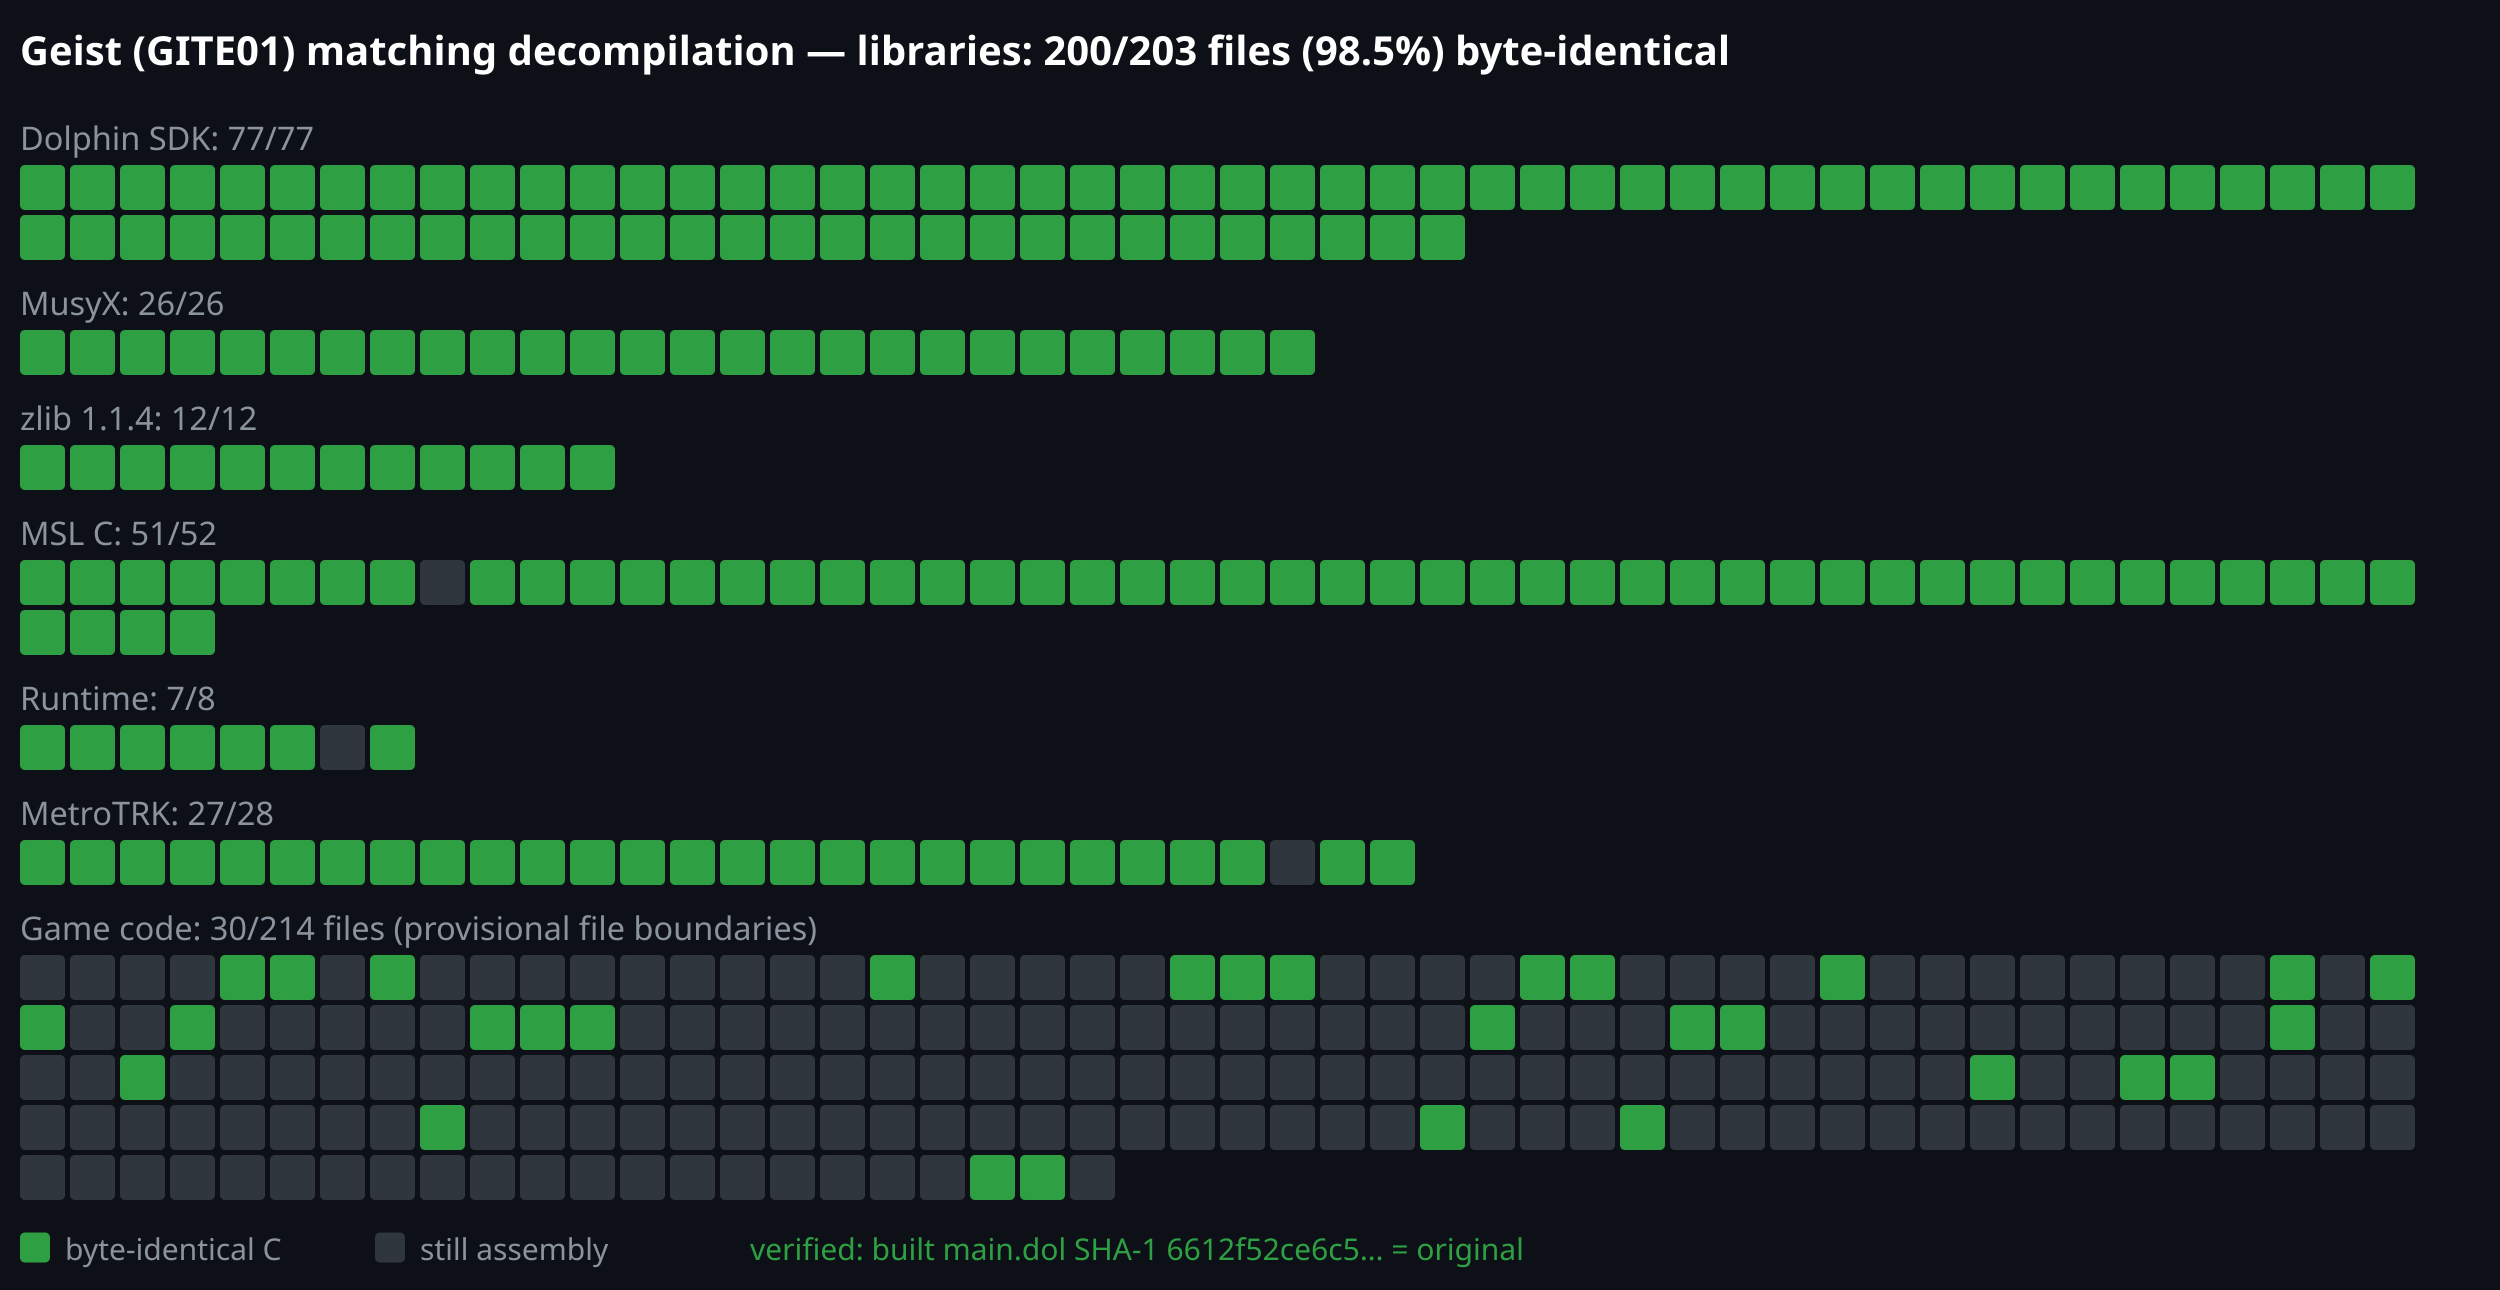
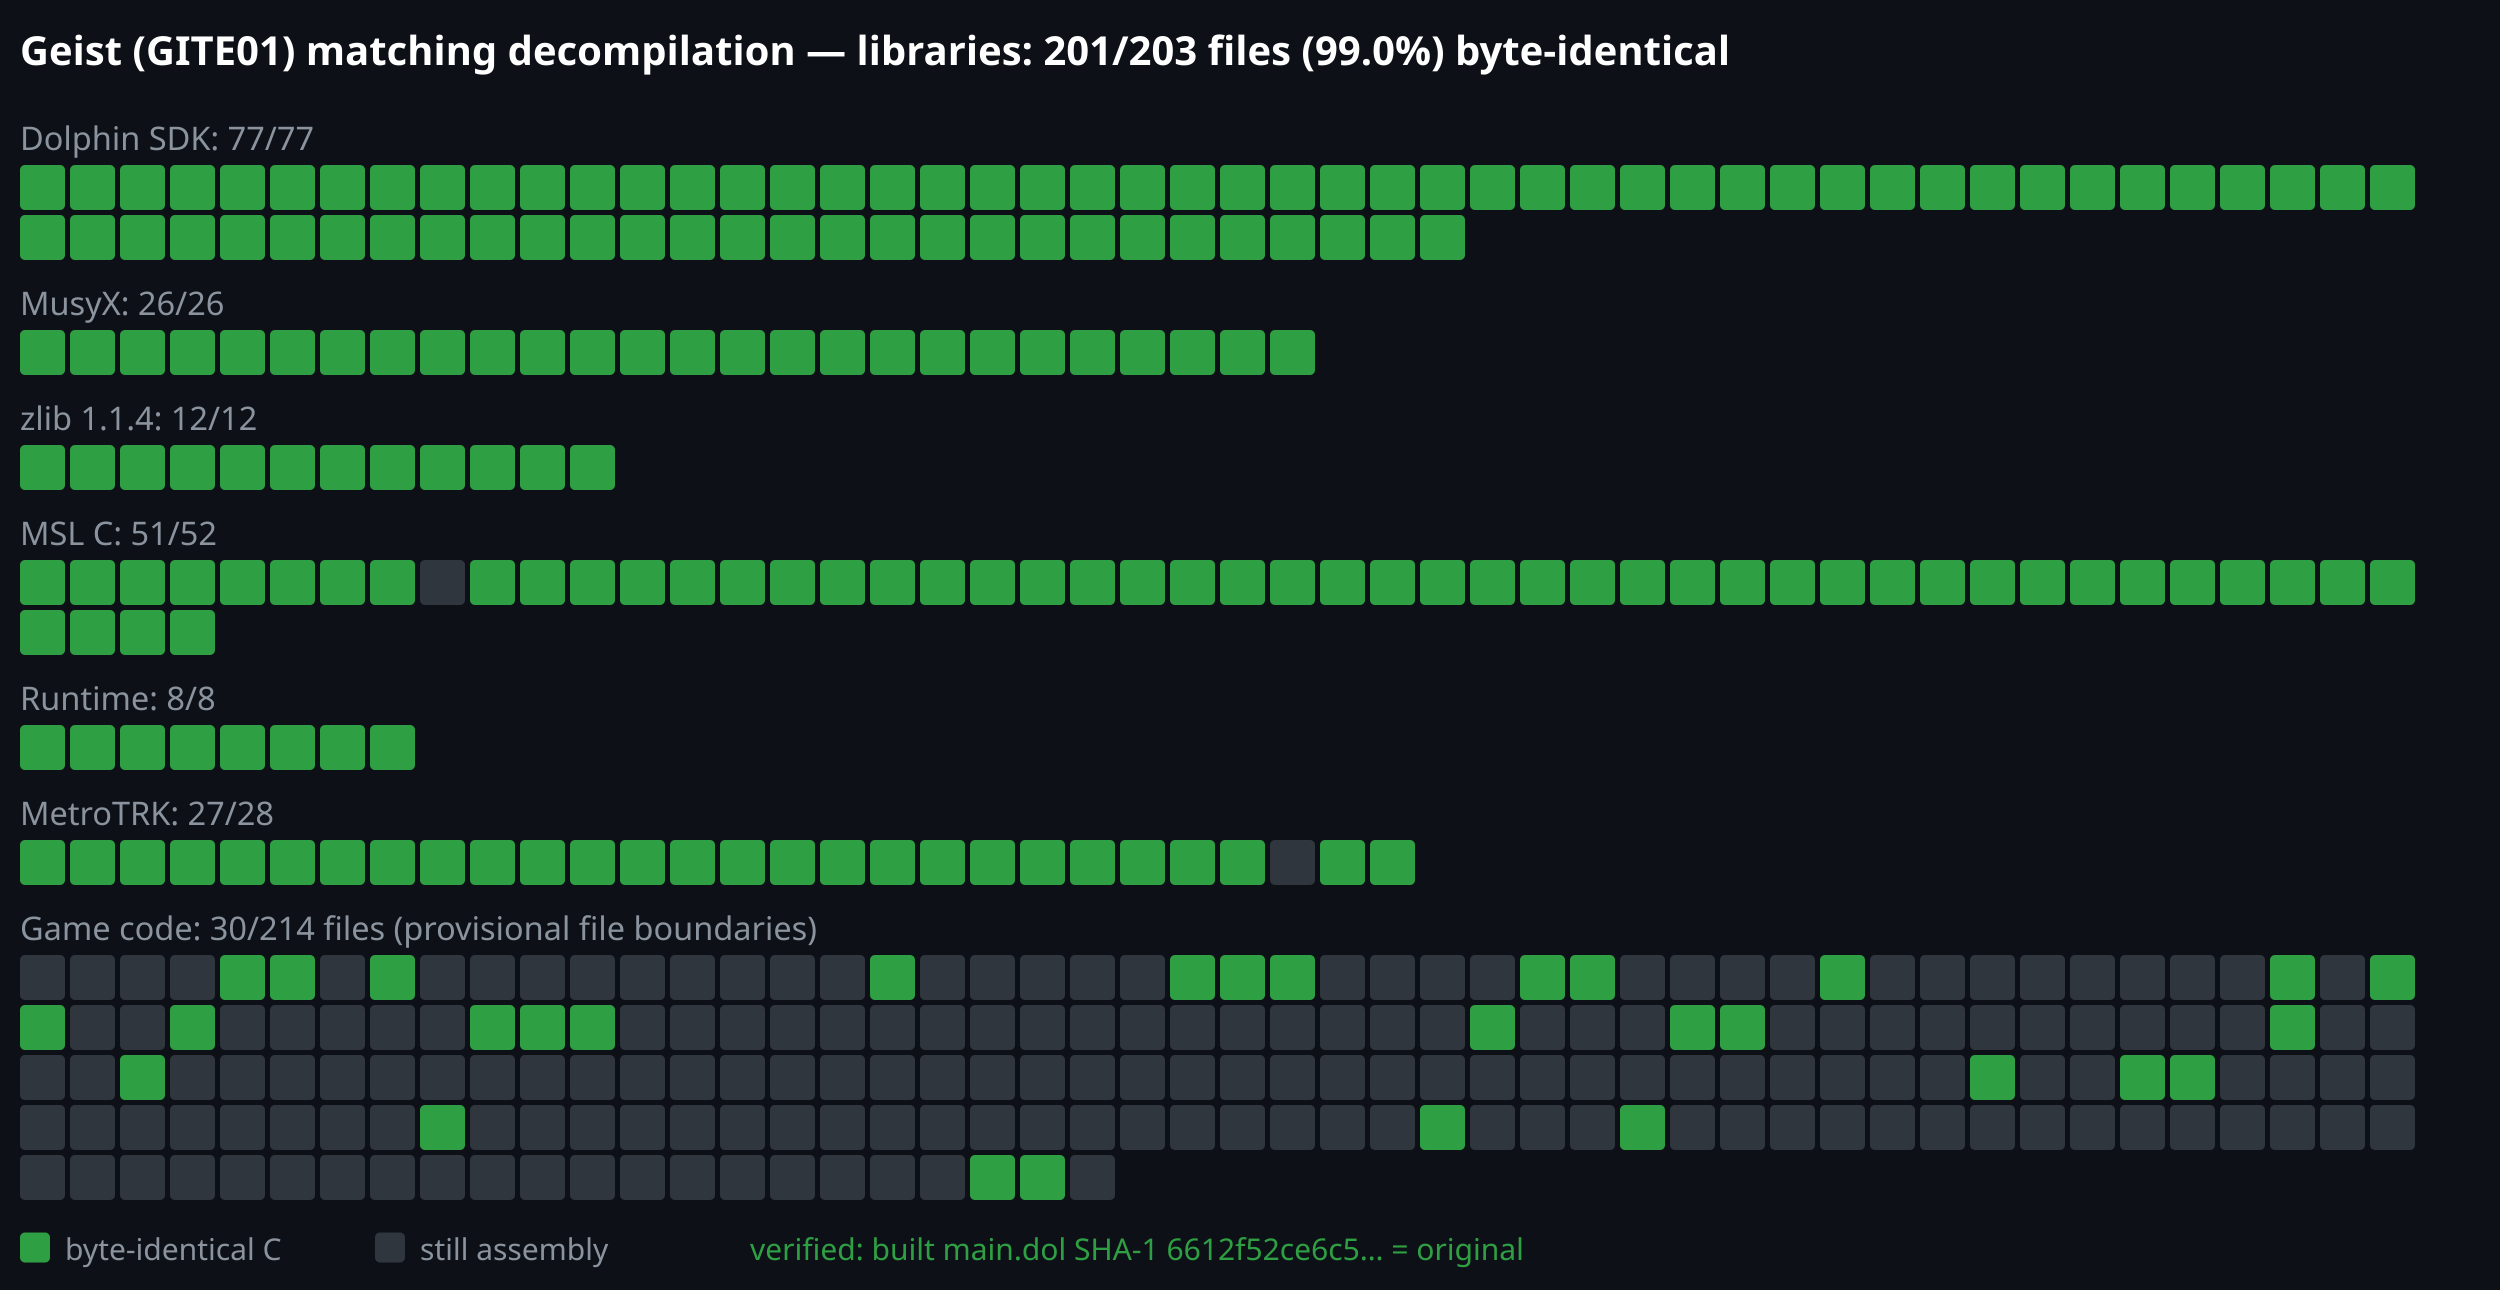
<svg xmlns="http://www.w3.org/2000/svg" viewBox="0 0 1000 516" width="1000" height="516">
  <rect width="1000" height="516" fill="#0d1117" />
-   <text x="8" y="26" font-family="sans-serif" font-size="16" font-weight="bold" fill="#ffffff">Geist (GITE01) matching decompilation — libraries: 200/203 files (98.5%) byte-identical</text>
+   <text x="8" y="26" font-family="sans-serif" font-size="16" font-weight="bold" fill="#ffffff">Geist (GITE01) matching decompilation — libraries: 201/203 files (99.0%) byte-identical</text>
  <text x="8" y="60" font-family="sans-serif" font-size="13" font-weight="normal" fill="#8b949e">Dolphin SDK: 77/77</text>
  <rect x="8" y="66" width="18" height="18" rx="2" fill="#2ea043" />
  <rect x="28" y="66" width="18" height="18" rx="2" fill="#2ea043" />
  <rect x="48" y="66" width="18" height="18" rx="2" fill="#2ea043" />
  <rect x="68" y="66" width="18" height="18" rx="2" fill="#2ea043" />
  <rect x="88" y="66" width="18" height="18" rx="2" fill="#2ea043" />
  <rect x="108" y="66" width="18" height="18" rx="2" fill="#2ea043" />
  <rect x="128" y="66" width="18" height="18" rx="2" fill="#2ea043" />
  <rect x="148" y="66" width="18" height="18" rx="2" fill="#2ea043" />
  <rect x="168" y="66" width="18" height="18" rx="2" fill="#2ea043" />
  <rect x="188" y="66" width="18" height="18" rx="2" fill="#2ea043" />
  <rect x="208" y="66" width="18" height="18" rx="2" fill="#2ea043" />
  <rect x="228" y="66" width="18" height="18" rx="2" fill="#2ea043" />
  <rect x="248" y="66" width="18" height="18" rx="2" fill="#2ea043" />
  <rect x="268" y="66" width="18" height="18" rx="2" fill="#2ea043" />
  <rect x="288" y="66" width="18" height="18" rx="2" fill="#2ea043" />
  <rect x="308" y="66" width="18" height="18" rx="2" fill="#2ea043" />
  <rect x="328" y="66" width="18" height="18" rx="2" fill="#2ea043" />
  <rect x="348" y="66" width="18" height="18" rx="2" fill="#2ea043" />
  <rect x="368" y="66" width="18" height="18" rx="2" fill="#2ea043" />
  <rect x="388" y="66" width="18" height="18" rx="2" fill="#2ea043" />
  <rect x="408" y="66" width="18" height="18" rx="2" fill="#2ea043" />
  <rect x="428" y="66" width="18" height="18" rx="2" fill="#2ea043" />
  <rect x="448" y="66" width="18" height="18" rx="2" fill="#2ea043" />
  <rect x="468" y="66" width="18" height="18" rx="2" fill="#2ea043" />
  <rect x="488" y="66" width="18" height="18" rx="2" fill="#2ea043" />
  <rect x="508" y="66" width="18" height="18" rx="2" fill="#2ea043" />
  <rect x="528" y="66" width="18" height="18" rx="2" fill="#2ea043" />
  <rect x="548" y="66" width="18" height="18" rx="2" fill="#2ea043" />
  <rect x="568" y="66" width="18" height="18" rx="2" fill="#2ea043" />
  <rect x="588" y="66" width="18" height="18" rx="2" fill="#2ea043" />
  <rect x="608" y="66" width="18" height="18" rx="2" fill="#2ea043" />
  <rect x="628" y="66" width="18" height="18" rx="2" fill="#2ea043" />
  <rect x="648" y="66" width="18" height="18" rx="2" fill="#2ea043" />
  <rect x="668" y="66" width="18" height="18" rx="2" fill="#2ea043" />
  <rect x="688" y="66" width="18" height="18" rx="2" fill="#2ea043" />
  <rect x="708" y="66" width="18" height="18" rx="2" fill="#2ea043" />
  <rect x="728" y="66" width="18" height="18" rx="2" fill="#2ea043" />
  <rect x="748" y="66" width="18" height="18" rx="2" fill="#2ea043" />
  <rect x="768" y="66" width="18" height="18" rx="2" fill="#2ea043" />
  <rect x="788" y="66" width="18" height="18" rx="2" fill="#2ea043" />
  <rect x="808" y="66" width="18" height="18" rx="2" fill="#2ea043" />
  <rect x="828" y="66" width="18" height="18" rx="2" fill="#2ea043" />
  <rect x="848" y="66" width="18" height="18" rx="2" fill="#2ea043" />
  <rect x="868" y="66" width="18" height="18" rx="2" fill="#2ea043" />
  <rect x="888" y="66" width="18" height="18" rx="2" fill="#2ea043" />
  <rect x="908" y="66" width="18" height="18" rx="2" fill="#2ea043" />
  <rect x="928" y="66" width="18" height="18" rx="2" fill="#2ea043" />
  <rect x="948" y="66" width="18" height="18" rx="2" fill="#2ea043" />
  <rect x="8" y="86" width="18" height="18" rx="2" fill="#2ea043" />
  <rect x="28" y="86" width="18" height="18" rx="2" fill="#2ea043" />
  <rect x="48" y="86" width="18" height="18" rx="2" fill="#2ea043" />
  <rect x="68" y="86" width="18" height="18" rx="2" fill="#2ea043" />
  <rect x="88" y="86" width="18" height="18" rx="2" fill="#2ea043" />
  <rect x="108" y="86" width="18" height="18" rx="2" fill="#2ea043" />
  <rect x="128" y="86" width="18" height="18" rx="2" fill="#2ea043" />
  <rect x="148" y="86" width="18" height="18" rx="2" fill="#2ea043" />
  <rect x="168" y="86" width="18" height="18" rx="2" fill="#2ea043" />
  <rect x="188" y="86" width="18" height="18" rx="2" fill="#2ea043" />
  <rect x="208" y="86" width="18" height="18" rx="2" fill="#2ea043" />
  <rect x="228" y="86" width="18" height="18" rx="2" fill="#2ea043" />
  <rect x="248" y="86" width="18" height="18" rx="2" fill="#2ea043" />
  <rect x="268" y="86" width="18" height="18" rx="2" fill="#2ea043" />
  <rect x="288" y="86" width="18" height="18" rx="2" fill="#2ea043" />
  <rect x="308" y="86" width="18" height="18" rx="2" fill="#2ea043" />
  <rect x="328" y="86" width="18" height="18" rx="2" fill="#2ea043" />
  <rect x="348" y="86" width="18" height="18" rx="2" fill="#2ea043" />
  <rect x="368" y="86" width="18" height="18" rx="2" fill="#2ea043" />
  <rect x="388" y="86" width="18" height="18" rx="2" fill="#2ea043" />
  <rect x="408" y="86" width="18" height="18" rx="2" fill="#2ea043" />
  <rect x="428" y="86" width="18" height="18" rx="2" fill="#2ea043" />
  <rect x="448" y="86" width="18" height="18" rx="2" fill="#2ea043" />
  <rect x="468" y="86" width="18" height="18" rx="2" fill="#2ea043" />
  <rect x="488" y="86" width="18" height="18" rx="2" fill="#2ea043" />
  <rect x="508" y="86" width="18" height="18" rx="2" fill="#2ea043" />
  <rect x="528" y="86" width="18" height="18" rx="2" fill="#2ea043" />
  <rect x="548" y="86" width="18" height="18" rx="2" fill="#2ea043" />
  <rect x="568" y="86" width="18" height="18" rx="2" fill="#2ea043" />
  <text x="8" y="126" font-family="sans-serif" font-size="13" font-weight="normal" fill="#8b949e">MusyX: 26/26</text>
  <rect x="8" y="132" width="18" height="18" rx="2" fill="#2ea043" />
  <rect x="28" y="132" width="18" height="18" rx="2" fill="#2ea043" />
  <rect x="48" y="132" width="18" height="18" rx="2" fill="#2ea043" />
  <rect x="68" y="132" width="18" height="18" rx="2" fill="#2ea043" />
  <rect x="88" y="132" width="18" height="18" rx="2" fill="#2ea043" />
  <rect x="108" y="132" width="18" height="18" rx="2" fill="#2ea043" />
  <rect x="128" y="132" width="18" height="18" rx="2" fill="#2ea043" />
  <rect x="148" y="132" width="18" height="18" rx="2" fill="#2ea043" />
  <rect x="168" y="132" width="18" height="18" rx="2" fill="#2ea043" />
  <rect x="188" y="132" width="18" height="18" rx="2" fill="#2ea043" />
  <rect x="208" y="132" width="18" height="18" rx="2" fill="#2ea043" />
  <rect x="228" y="132" width="18" height="18" rx="2" fill="#2ea043" />
  <rect x="248" y="132" width="18" height="18" rx="2" fill="#2ea043" />
  <rect x="268" y="132" width="18" height="18" rx="2" fill="#2ea043" />
  <rect x="288" y="132" width="18" height="18" rx="2" fill="#2ea043" />
  <rect x="308" y="132" width="18" height="18" rx="2" fill="#2ea043" />
  <rect x="328" y="132" width="18" height="18" rx="2" fill="#2ea043" />
  <rect x="348" y="132" width="18" height="18" rx="2" fill="#2ea043" />
  <rect x="368" y="132" width="18" height="18" rx="2" fill="#2ea043" />
  <rect x="388" y="132" width="18" height="18" rx="2" fill="#2ea043" />
  <rect x="408" y="132" width="18" height="18" rx="2" fill="#2ea043" />
  <rect x="428" y="132" width="18" height="18" rx="2" fill="#2ea043" />
  <rect x="448" y="132" width="18" height="18" rx="2" fill="#2ea043" />
  <rect x="468" y="132" width="18" height="18" rx="2" fill="#2ea043" />
  <rect x="488" y="132" width="18" height="18" rx="2" fill="#2ea043" />
  <rect x="508" y="132" width="18" height="18" rx="2" fill="#2ea043" />
  <text x="8" y="172" font-family="sans-serif" font-size="13" font-weight="normal" fill="#8b949e">zlib 1.1.4: 12/12</text>
  <rect x="8" y="178" width="18" height="18" rx="2" fill="#2ea043" />
  <rect x="28" y="178" width="18" height="18" rx="2" fill="#2ea043" />
  <rect x="48" y="178" width="18" height="18" rx="2" fill="#2ea043" />
  <rect x="68" y="178" width="18" height="18" rx="2" fill="#2ea043" />
  <rect x="88" y="178" width="18" height="18" rx="2" fill="#2ea043" />
  <rect x="108" y="178" width="18" height="18" rx="2" fill="#2ea043" />
  <rect x="128" y="178" width="18" height="18" rx="2" fill="#2ea043" />
  <rect x="148" y="178" width="18" height="18" rx="2" fill="#2ea043" />
  <rect x="168" y="178" width="18" height="18" rx="2" fill="#2ea043" />
  <rect x="188" y="178" width="18" height="18" rx="2" fill="#2ea043" />
  <rect x="208" y="178" width="18" height="18" rx="2" fill="#2ea043" />
  <rect x="228" y="178" width="18" height="18" rx="2" fill="#2ea043" />
  <text x="8" y="218" font-family="sans-serif" font-size="13" font-weight="normal" fill="#8b949e">MSL C: 51/52</text>
  <rect x="8" y="224" width="18" height="18" rx="2" fill="#2ea043" />
  <rect x="28" y="224" width="18" height="18" rx="2" fill="#2ea043" />
  <rect x="48" y="224" width="18" height="18" rx="2" fill="#2ea043" />
  <rect x="68" y="224" width="18" height="18" rx="2" fill="#2ea043" />
  <rect x="88" y="224" width="18" height="18" rx="2" fill="#2ea043" />
  <rect x="108" y="224" width="18" height="18" rx="2" fill="#2ea043" />
  <rect x="128" y="224" width="18" height="18" rx="2" fill="#2ea043" />
  <rect x="148" y="224" width="18" height="18" rx="2" fill="#2ea043" />
  <rect x="168" y="224" width="18" height="18" rx="2" fill="#30363d" />
  <rect x="188" y="224" width="18" height="18" rx="2" fill="#2ea043" />
  <rect x="208" y="224" width="18" height="18" rx="2" fill="#2ea043" />
  <rect x="228" y="224" width="18" height="18" rx="2" fill="#2ea043" />
  <rect x="248" y="224" width="18" height="18" rx="2" fill="#2ea043" />
  <rect x="268" y="224" width="18" height="18" rx="2" fill="#2ea043" />
  <rect x="288" y="224" width="18" height="18" rx="2" fill="#2ea043" />
  <rect x="308" y="224" width="18" height="18" rx="2" fill="#2ea043" />
  <rect x="328" y="224" width="18" height="18" rx="2" fill="#2ea043" />
  <rect x="348" y="224" width="18" height="18" rx="2" fill="#2ea043" />
  <rect x="368" y="224" width="18" height="18" rx="2" fill="#2ea043" />
  <rect x="388" y="224" width="18" height="18" rx="2" fill="#2ea043" />
  <rect x="408" y="224" width="18" height="18" rx="2" fill="#2ea043" />
  <rect x="428" y="224" width="18" height="18" rx="2" fill="#2ea043" />
  <rect x="448" y="224" width="18" height="18" rx="2" fill="#2ea043" />
  <rect x="468" y="224" width="18" height="18" rx="2" fill="#2ea043" />
  <rect x="488" y="224" width="18" height="18" rx="2" fill="#2ea043" />
  <rect x="508" y="224" width="18" height="18" rx="2" fill="#2ea043" />
  <rect x="528" y="224" width="18" height="18" rx="2" fill="#2ea043" />
  <rect x="548" y="224" width="18" height="18" rx="2" fill="#2ea043" />
  <rect x="568" y="224" width="18" height="18" rx="2" fill="#2ea043" />
  <rect x="588" y="224" width="18" height="18" rx="2" fill="#2ea043" />
  <rect x="608" y="224" width="18" height="18" rx="2" fill="#2ea043" />
  <rect x="628" y="224" width="18" height="18" rx="2" fill="#2ea043" />
  <rect x="648" y="224" width="18" height="18" rx="2" fill="#2ea043" />
  <rect x="668" y="224" width="18" height="18" rx="2" fill="#2ea043" />
  <rect x="688" y="224" width="18" height="18" rx="2" fill="#2ea043" />
  <rect x="708" y="224" width="18" height="18" rx="2" fill="#2ea043" />
  <rect x="728" y="224" width="18" height="18" rx="2" fill="#2ea043" />
  <rect x="748" y="224" width="18" height="18" rx="2" fill="#2ea043" />
  <rect x="768" y="224" width="18" height="18" rx="2" fill="#2ea043" />
  <rect x="788" y="224" width="18" height="18" rx="2" fill="#2ea043" />
  <rect x="808" y="224" width="18" height="18" rx="2" fill="#2ea043" />
  <rect x="828" y="224" width="18" height="18" rx="2" fill="#2ea043" />
  <rect x="848" y="224" width="18" height="18" rx="2" fill="#2ea043" />
  <rect x="868" y="224" width="18" height="18" rx="2" fill="#2ea043" />
  <rect x="888" y="224" width="18" height="18" rx="2" fill="#2ea043" />
  <rect x="908" y="224" width="18" height="18" rx="2" fill="#2ea043" />
  <rect x="928" y="224" width="18" height="18" rx="2" fill="#2ea043" />
  <rect x="948" y="224" width="18" height="18" rx="2" fill="#2ea043" />
  <rect x="8" y="244" width="18" height="18" rx="2" fill="#2ea043" />
  <rect x="28" y="244" width="18" height="18" rx="2" fill="#2ea043" />
  <rect x="48" y="244" width="18" height="18" rx="2" fill="#2ea043" />
  <rect x="68" y="244" width="18" height="18" rx="2" fill="#2ea043" />
-   <text x="8" y="284" font-family="sans-serif" font-size="13" font-weight="normal" fill="#8b949e">Runtime: 7/8</text>
+   <text x="8" y="284" font-family="sans-serif" font-size="13" font-weight="normal" fill="#8b949e">Runtime: 8/8</text>
  <rect x="8" y="290" width="18" height="18" rx="2" fill="#2ea043" />
  <rect x="28" y="290" width="18" height="18" rx="2" fill="#2ea043" />
  <rect x="48" y="290" width="18" height="18" rx="2" fill="#2ea043" />
  <rect x="68" y="290" width="18" height="18" rx="2" fill="#2ea043" />
  <rect x="88" y="290" width="18" height="18" rx="2" fill="#2ea043" />
  <rect x="108" y="290" width="18" height="18" rx="2" fill="#2ea043" />
-   <rect x="128" y="290" width="18" height="18" rx="2" fill="#30363d" />
+   <rect x="128" y="290" width="18" height="18" rx="2" fill="#2ea043" />
  <rect x="148" y="290" width="18" height="18" rx="2" fill="#2ea043" />
  <text x="8" y="330" font-family="sans-serif" font-size="13" font-weight="normal" fill="#8b949e">MetroTRK: 27/28</text>
  <rect x="8" y="336" width="18" height="18" rx="2" fill="#2ea043" />
  <rect x="28" y="336" width="18" height="18" rx="2" fill="#2ea043" />
  <rect x="48" y="336" width="18" height="18" rx="2" fill="#2ea043" />
  <rect x="68" y="336" width="18" height="18" rx="2" fill="#2ea043" />
  <rect x="88" y="336" width="18" height="18" rx="2" fill="#2ea043" />
  <rect x="108" y="336" width="18" height="18" rx="2" fill="#2ea043" />
  <rect x="128" y="336" width="18" height="18" rx="2" fill="#2ea043" />
  <rect x="148" y="336" width="18" height="18" rx="2" fill="#2ea043" />
  <rect x="168" y="336" width="18" height="18" rx="2" fill="#2ea043" />
  <rect x="188" y="336" width="18" height="18" rx="2" fill="#2ea043" />
  <rect x="208" y="336" width="18" height="18" rx="2" fill="#2ea043" />
  <rect x="228" y="336" width="18" height="18" rx="2" fill="#2ea043" />
  <rect x="248" y="336" width="18" height="18" rx="2" fill="#2ea043" />
  <rect x="268" y="336" width="18" height="18" rx="2" fill="#2ea043" />
  <rect x="288" y="336" width="18" height="18" rx="2" fill="#2ea043" />
  <rect x="308" y="336" width="18" height="18" rx="2" fill="#2ea043" />
  <rect x="328" y="336" width="18" height="18" rx="2" fill="#2ea043" />
  <rect x="348" y="336" width="18" height="18" rx="2" fill="#2ea043" />
  <rect x="368" y="336" width="18" height="18" rx="2" fill="#2ea043" />
  <rect x="388" y="336" width="18" height="18" rx="2" fill="#2ea043" />
  <rect x="408" y="336" width="18" height="18" rx="2" fill="#2ea043" />
  <rect x="428" y="336" width="18" height="18" rx="2" fill="#2ea043" />
  <rect x="448" y="336" width="18" height="18" rx="2" fill="#2ea043" />
  <rect x="468" y="336" width="18" height="18" rx="2" fill="#2ea043" />
  <rect x="488" y="336" width="18" height="18" rx="2" fill="#2ea043" />
  <rect x="508" y="336" width="18" height="18" rx="2" fill="#30363d" />
  <rect x="528" y="336" width="18" height="18" rx="2" fill="#2ea043" />
  <rect x="548" y="336" width="18" height="18" rx="2" fill="#2ea043" />
  <text x="8" y="376" font-family="sans-serif" font-size="13" font-weight="normal" fill="#8b949e">Game code: 30/214 files (provisional file boundaries)</text>
  <rect x="8" y="382" width="18" height="18" rx="2" fill="#30363d" />
  <rect x="28" y="382" width="18" height="18" rx="2" fill="#30363d" />
  <rect x="48" y="382" width="18" height="18" rx="2" fill="#30363d" />
  <rect x="68" y="382" width="18" height="18" rx="2" fill="#30363d" />
  <rect x="88" y="382" width="18" height="18" rx="2" fill="#2ea043" />
  <rect x="108" y="382" width="18" height="18" rx="2" fill="#2ea043" />
  <rect x="128" y="382" width="18" height="18" rx="2" fill="#30363d" />
  <rect x="148" y="382" width="18" height="18" rx="2" fill="#2ea043" />
  <rect x="168" y="382" width="18" height="18" rx="2" fill="#30363d" />
  <rect x="188" y="382" width="18" height="18" rx="2" fill="#30363d" />
  <rect x="208" y="382" width="18" height="18" rx="2" fill="#30363d" />
  <rect x="228" y="382" width="18" height="18" rx="2" fill="#30363d" />
  <rect x="248" y="382" width="18" height="18" rx="2" fill="#30363d" />
  <rect x="268" y="382" width="18" height="18" rx="2" fill="#30363d" />
  <rect x="288" y="382" width="18" height="18" rx="2" fill="#30363d" />
  <rect x="308" y="382" width="18" height="18" rx="2" fill="#30363d" />
  <rect x="328" y="382" width="18" height="18" rx="2" fill="#30363d" />
  <rect x="348" y="382" width="18" height="18" rx="2" fill="#2ea043" />
  <rect x="368" y="382" width="18" height="18" rx="2" fill="#30363d" />
  <rect x="388" y="382" width="18" height="18" rx="2" fill="#30363d" />
  <rect x="408" y="382" width="18" height="18" rx="2" fill="#30363d" />
  <rect x="428" y="382" width="18" height="18" rx="2" fill="#30363d" />
  <rect x="448" y="382" width="18" height="18" rx="2" fill="#30363d" />
  <rect x="468" y="382" width="18" height="18" rx="2" fill="#2ea043" />
  <rect x="488" y="382" width="18" height="18" rx="2" fill="#2ea043" />
  <rect x="508" y="382" width="18" height="18" rx="2" fill="#2ea043" />
  <rect x="528" y="382" width="18" height="18" rx="2" fill="#30363d" />
  <rect x="548" y="382" width="18" height="18" rx="2" fill="#30363d" />
  <rect x="568" y="382" width="18" height="18" rx="2" fill="#30363d" />
  <rect x="588" y="382" width="18" height="18" rx="2" fill="#30363d" />
  <rect x="608" y="382" width="18" height="18" rx="2" fill="#2ea043" />
  <rect x="628" y="382" width="18" height="18" rx="2" fill="#2ea043" />
  <rect x="648" y="382" width="18" height="18" rx="2" fill="#30363d" />
  <rect x="668" y="382" width="18" height="18" rx="2" fill="#30363d" />
  <rect x="688" y="382" width="18" height="18" rx="2" fill="#30363d" />
  <rect x="708" y="382" width="18" height="18" rx="2" fill="#30363d" />
  <rect x="728" y="382" width="18" height="18" rx="2" fill="#2ea043" />
  <rect x="748" y="382" width="18" height="18" rx="2" fill="#30363d" />
  <rect x="768" y="382" width="18" height="18" rx="2" fill="#30363d" />
  <rect x="788" y="382" width="18" height="18" rx="2" fill="#30363d" />
  <rect x="808" y="382" width="18" height="18" rx="2" fill="#30363d" />
  <rect x="828" y="382" width="18" height="18" rx="2" fill="#30363d" />
  <rect x="848" y="382" width="18" height="18" rx="2" fill="#30363d" />
  <rect x="868" y="382" width="18" height="18" rx="2" fill="#30363d" />
  <rect x="888" y="382" width="18" height="18" rx="2" fill="#30363d" />
  <rect x="908" y="382" width="18" height="18" rx="2" fill="#2ea043" />
  <rect x="928" y="382" width="18" height="18" rx="2" fill="#30363d" />
  <rect x="948" y="382" width="18" height="18" rx="2" fill="#2ea043" />
  <rect x="8" y="402" width="18" height="18" rx="2" fill="#2ea043" />
  <rect x="28" y="402" width="18" height="18" rx="2" fill="#30363d" />
  <rect x="48" y="402" width="18" height="18" rx="2" fill="#30363d" />
  <rect x="68" y="402" width="18" height="18" rx="2" fill="#2ea043" />
  <rect x="88" y="402" width="18" height="18" rx="2" fill="#30363d" />
  <rect x="108" y="402" width="18" height="18" rx="2" fill="#30363d" />
  <rect x="128" y="402" width="18" height="18" rx="2" fill="#30363d" />
  <rect x="148" y="402" width="18" height="18" rx="2" fill="#30363d" />
  <rect x="168" y="402" width="18" height="18" rx="2" fill="#30363d" />
  <rect x="188" y="402" width="18" height="18" rx="2" fill="#2ea043" />
  <rect x="208" y="402" width="18" height="18" rx="2" fill="#2ea043" />
  <rect x="228" y="402" width="18" height="18" rx="2" fill="#2ea043" />
  <rect x="248" y="402" width="18" height="18" rx="2" fill="#30363d" />
  <rect x="268" y="402" width="18" height="18" rx="2" fill="#30363d" />
  <rect x="288" y="402" width="18" height="18" rx="2" fill="#30363d" />
  <rect x="308" y="402" width="18" height="18" rx="2" fill="#30363d" />
  <rect x="328" y="402" width="18" height="18" rx="2" fill="#30363d" />
  <rect x="348" y="402" width="18" height="18" rx="2" fill="#30363d" />
  <rect x="368" y="402" width="18" height="18" rx="2" fill="#30363d" />
  <rect x="388" y="402" width="18" height="18" rx="2" fill="#30363d" />
  <rect x="408" y="402" width="18" height="18" rx="2" fill="#30363d" />
  <rect x="428" y="402" width="18" height="18" rx="2" fill="#30363d" />
  <rect x="448" y="402" width="18" height="18" rx="2" fill="#30363d" />
  <rect x="468" y="402" width="18" height="18" rx="2" fill="#30363d" />
  <rect x="488" y="402" width="18" height="18" rx="2" fill="#30363d" />
  <rect x="508" y="402" width="18" height="18" rx="2" fill="#30363d" />
  <rect x="528" y="402" width="18" height="18" rx="2" fill="#30363d" />
  <rect x="548" y="402" width="18" height="18" rx="2" fill="#30363d" />
  <rect x="568" y="402" width="18" height="18" rx="2" fill="#30363d" />
  <rect x="588" y="402" width="18" height="18" rx="2" fill="#2ea043" />
  <rect x="608" y="402" width="18" height="18" rx="2" fill="#30363d" />
  <rect x="628" y="402" width="18" height="18" rx="2" fill="#30363d" />
  <rect x="648" y="402" width="18" height="18" rx="2" fill="#30363d" />
  <rect x="668" y="402" width="18" height="18" rx="2" fill="#2ea043" />
  <rect x="688" y="402" width="18" height="18" rx="2" fill="#2ea043" />
  <rect x="708" y="402" width="18" height="18" rx="2" fill="#30363d" />
  <rect x="728" y="402" width="18" height="18" rx="2" fill="#30363d" />
  <rect x="748" y="402" width="18" height="18" rx="2" fill="#30363d" />
  <rect x="768" y="402" width="18" height="18" rx="2" fill="#30363d" />
  <rect x="788" y="402" width="18" height="18" rx="2" fill="#30363d" />
  <rect x="808" y="402" width="18" height="18" rx="2" fill="#30363d" />
  <rect x="828" y="402" width="18" height="18" rx="2" fill="#30363d" />
  <rect x="848" y="402" width="18" height="18" rx="2" fill="#30363d" />
  <rect x="868" y="402" width="18" height="18" rx="2" fill="#30363d" />
  <rect x="888" y="402" width="18" height="18" rx="2" fill="#30363d" />
  <rect x="908" y="402" width="18" height="18" rx="2" fill="#2ea043" />
  <rect x="928" y="402" width="18" height="18" rx="2" fill="#30363d" />
  <rect x="948" y="402" width="18" height="18" rx="2" fill="#30363d" />
  <rect x="8" y="422" width="18" height="18" rx="2" fill="#30363d" />
  <rect x="28" y="422" width="18" height="18" rx="2" fill="#30363d" />
  <rect x="48" y="422" width="18" height="18" rx="2" fill="#2ea043" />
  <rect x="68" y="422" width="18" height="18" rx="2" fill="#30363d" />
  <rect x="88" y="422" width="18" height="18" rx="2" fill="#30363d" />
  <rect x="108" y="422" width="18" height="18" rx="2" fill="#30363d" />
  <rect x="128" y="422" width="18" height="18" rx="2" fill="#30363d" />
  <rect x="148" y="422" width="18" height="18" rx="2" fill="#30363d" />
  <rect x="168" y="422" width="18" height="18" rx="2" fill="#30363d" />
  <rect x="188" y="422" width="18" height="18" rx="2" fill="#30363d" />
  <rect x="208" y="422" width="18" height="18" rx="2" fill="#30363d" />
  <rect x="228" y="422" width="18" height="18" rx="2" fill="#30363d" />
  <rect x="248" y="422" width="18" height="18" rx="2" fill="#30363d" />
  <rect x="268" y="422" width="18" height="18" rx="2" fill="#30363d" />
  <rect x="288" y="422" width="18" height="18" rx="2" fill="#30363d" />
  <rect x="308" y="422" width="18" height="18" rx="2" fill="#30363d" />
  <rect x="328" y="422" width="18" height="18" rx="2" fill="#30363d" />
  <rect x="348" y="422" width="18" height="18" rx="2" fill="#30363d" />
  <rect x="368" y="422" width="18" height="18" rx="2" fill="#30363d" />
  <rect x="388" y="422" width="18" height="18" rx="2" fill="#30363d" />
  <rect x="408" y="422" width="18" height="18" rx="2" fill="#30363d" />
  <rect x="428" y="422" width="18" height="18" rx="2" fill="#30363d" />
  <rect x="448" y="422" width="18" height="18" rx="2" fill="#30363d" />
  <rect x="468" y="422" width="18" height="18" rx="2" fill="#30363d" />
  <rect x="488" y="422" width="18" height="18" rx="2" fill="#30363d" />
  <rect x="508" y="422" width="18" height="18" rx="2" fill="#30363d" />
  <rect x="528" y="422" width="18" height="18" rx="2" fill="#30363d" />
  <rect x="548" y="422" width="18" height="18" rx="2" fill="#30363d" />
  <rect x="568" y="422" width="18" height="18" rx="2" fill="#30363d" />
  <rect x="588" y="422" width="18" height="18" rx="2" fill="#30363d" />
  <rect x="608" y="422" width="18" height="18" rx="2" fill="#30363d" />
  <rect x="628" y="422" width="18" height="18" rx="2" fill="#30363d" />
  <rect x="648" y="422" width="18" height="18" rx="2" fill="#30363d" />
  <rect x="668" y="422" width="18" height="18" rx="2" fill="#30363d" />
  <rect x="688" y="422" width="18" height="18" rx="2" fill="#30363d" />
  <rect x="708" y="422" width="18" height="18" rx="2" fill="#30363d" />
  <rect x="728" y="422" width="18" height="18" rx="2" fill="#30363d" />
  <rect x="748" y="422" width="18" height="18" rx="2" fill="#30363d" />
  <rect x="768" y="422" width="18" height="18" rx="2" fill="#30363d" />
  <rect x="788" y="422" width="18" height="18" rx="2" fill="#2ea043" />
  <rect x="808" y="422" width="18" height="18" rx="2" fill="#30363d" />
  <rect x="828" y="422" width="18" height="18" rx="2" fill="#30363d" />
  <rect x="848" y="422" width="18" height="18" rx="2" fill="#2ea043" />
  <rect x="868" y="422" width="18" height="18" rx="2" fill="#2ea043" />
  <rect x="888" y="422" width="18" height="18" rx="2" fill="#30363d" />
  <rect x="908" y="422" width="18" height="18" rx="2" fill="#30363d" />
  <rect x="928" y="422" width="18" height="18" rx="2" fill="#30363d" />
  <rect x="948" y="422" width="18" height="18" rx="2" fill="#30363d" />
  <rect x="8" y="442" width="18" height="18" rx="2" fill="#30363d" />
  <rect x="28" y="442" width="18" height="18" rx="2" fill="#30363d" />
  <rect x="48" y="442" width="18" height="18" rx="2" fill="#30363d" />
  <rect x="68" y="442" width="18" height="18" rx="2" fill="#30363d" />
  <rect x="88" y="442" width="18" height="18" rx="2" fill="#30363d" />
  <rect x="108" y="442" width="18" height="18" rx="2" fill="#30363d" />
  <rect x="128" y="442" width="18" height="18" rx="2" fill="#30363d" />
  <rect x="148" y="442" width="18" height="18" rx="2" fill="#30363d" />
  <rect x="168" y="442" width="18" height="18" rx="2" fill="#2ea043" />
  <rect x="188" y="442" width="18" height="18" rx="2" fill="#30363d" />
  <rect x="208" y="442" width="18" height="18" rx="2" fill="#30363d" />
  <rect x="228" y="442" width="18" height="18" rx="2" fill="#30363d" />
  <rect x="248" y="442" width="18" height="18" rx="2" fill="#30363d" />
  <rect x="268" y="442" width="18" height="18" rx="2" fill="#30363d" />
  <rect x="288" y="442" width="18" height="18" rx="2" fill="#30363d" />
  <rect x="308" y="442" width="18" height="18" rx="2" fill="#30363d" />
  <rect x="328" y="442" width="18" height="18" rx="2" fill="#30363d" />
  <rect x="348" y="442" width="18" height="18" rx="2" fill="#30363d" />
  <rect x="368" y="442" width="18" height="18" rx="2" fill="#30363d" />
  <rect x="388" y="442" width="18" height="18" rx="2" fill="#30363d" />
  <rect x="408" y="442" width="18" height="18" rx="2" fill="#30363d" />
  <rect x="428" y="442" width="18" height="18" rx="2" fill="#30363d" />
  <rect x="448" y="442" width="18" height="18" rx="2" fill="#30363d" />
  <rect x="468" y="442" width="18" height="18" rx="2" fill="#30363d" />
  <rect x="488" y="442" width="18" height="18" rx="2" fill="#30363d" />
  <rect x="508" y="442" width="18" height="18" rx="2" fill="#30363d" />
  <rect x="528" y="442" width="18" height="18" rx="2" fill="#30363d" />
  <rect x="548" y="442" width="18" height="18" rx="2" fill="#30363d" />
  <rect x="568" y="442" width="18" height="18" rx="2" fill="#2ea043" />
  <rect x="588" y="442" width="18" height="18" rx="2" fill="#30363d" />
  <rect x="608" y="442" width="18" height="18" rx="2" fill="#30363d" />
  <rect x="628" y="442" width="18" height="18" rx="2" fill="#30363d" />
  <rect x="648" y="442" width="18" height="18" rx="2" fill="#2ea043" />
  <rect x="668" y="442" width="18" height="18" rx="2" fill="#30363d" />
  <rect x="688" y="442" width="18" height="18" rx="2" fill="#30363d" />
  <rect x="708" y="442" width="18" height="18" rx="2" fill="#30363d" />
  <rect x="728" y="442" width="18" height="18" rx="2" fill="#30363d" />
  <rect x="748" y="442" width="18" height="18" rx="2" fill="#30363d" />
  <rect x="768" y="442" width="18" height="18" rx="2" fill="#30363d" />
  <rect x="788" y="442" width="18" height="18" rx="2" fill="#30363d" />
  <rect x="808" y="442" width="18" height="18" rx="2" fill="#30363d" />
  <rect x="828" y="442" width="18" height="18" rx="2" fill="#30363d" />
  <rect x="848" y="442" width="18" height="18" rx="2" fill="#30363d" />
  <rect x="868" y="442" width="18" height="18" rx="2" fill="#30363d" />
  <rect x="888" y="442" width="18" height="18" rx="2" fill="#30363d" />
  <rect x="908" y="442" width="18" height="18" rx="2" fill="#30363d" />
  <rect x="928" y="442" width="18" height="18" rx="2" fill="#30363d" />
  <rect x="948" y="442" width="18" height="18" rx="2" fill="#30363d" />
  <rect x="8" y="462" width="18" height="18" rx="2" fill="#30363d" />
  <rect x="28" y="462" width="18" height="18" rx="2" fill="#30363d" />
  <rect x="48" y="462" width="18" height="18" rx="2" fill="#30363d" />
  <rect x="68" y="462" width="18" height="18" rx="2" fill="#30363d" />
  <rect x="88" y="462" width="18" height="18" rx="2" fill="#30363d" />
  <rect x="108" y="462" width="18" height="18" rx="2" fill="#30363d" />
  <rect x="128" y="462" width="18" height="18" rx="2" fill="#30363d" />
  <rect x="148" y="462" width="18" height="18" rx="2" fill="#30363d" />
  <rect x="168" y="462" width="18" height="18" rx="2" fill="#30363d" />
  <rect x="188" y="462" width="18" height="18" rx="2" fill="#30363d" />
  <rect x="208" y="462" width="18" height="18" rx="2" fill="#30363d" />
  <rect x="228" y="462" width="18" height="18" rx="2" fill="#30363d" />
  <rect x="248" y="462" width="18" height="18" rx="2" fill="#30363d" />
  <rect x="268" y="462" width="18" height="18" rx="2" fill="#30363d" />
  <rect x="288" y="462" width="18" height="18" rx="2" fill="#30363d" />
  <rect x="308" y="462" width="18" height="18" rx="2" fill="#30363d" />
  <rect x="328" y="462" width="18" height="18" rx="2" fill="#30363d" />
  <rect x="348" y="462" width="18" height="18" rx="2" fill="#30363d" />
  <rect x="368" y="462" width="18" height="18" rx="2" fill="#30363d" />
  <rect x="388" y="462" width="18" height="18" rx="2" fill="#2ea043" />
  <rect x="408" y="462" width="18" height="18" rx="2" fill="#2ea043" />
  <rect x="428" y="462" width="18" height="18" rx="2" fill="#30363d" />
  <rect x="8" y="493" width="12" height="12" rx="2" fill="#2ea043" />
  <text x="26" y="504" font-family="sans-serif" font-size="12" font-weight="normal" fill="#8b949e">byte-identical C</text>
  <rect x="150" y="493" width="12" height="12" rx="2" fill="#30363d" />
  <text x="168" y="504" font-family="sans-serif" font-size="12" font-weight="normal" fill="#8b949e">still assembly</text>
  <text x="300" y="504" font-family="sans-serif" font-size="12" font-weight="normal" fill="#2ea043">verified: built main.dol SHA-1 6612f52ce6c5… = original</text>
</svg>
